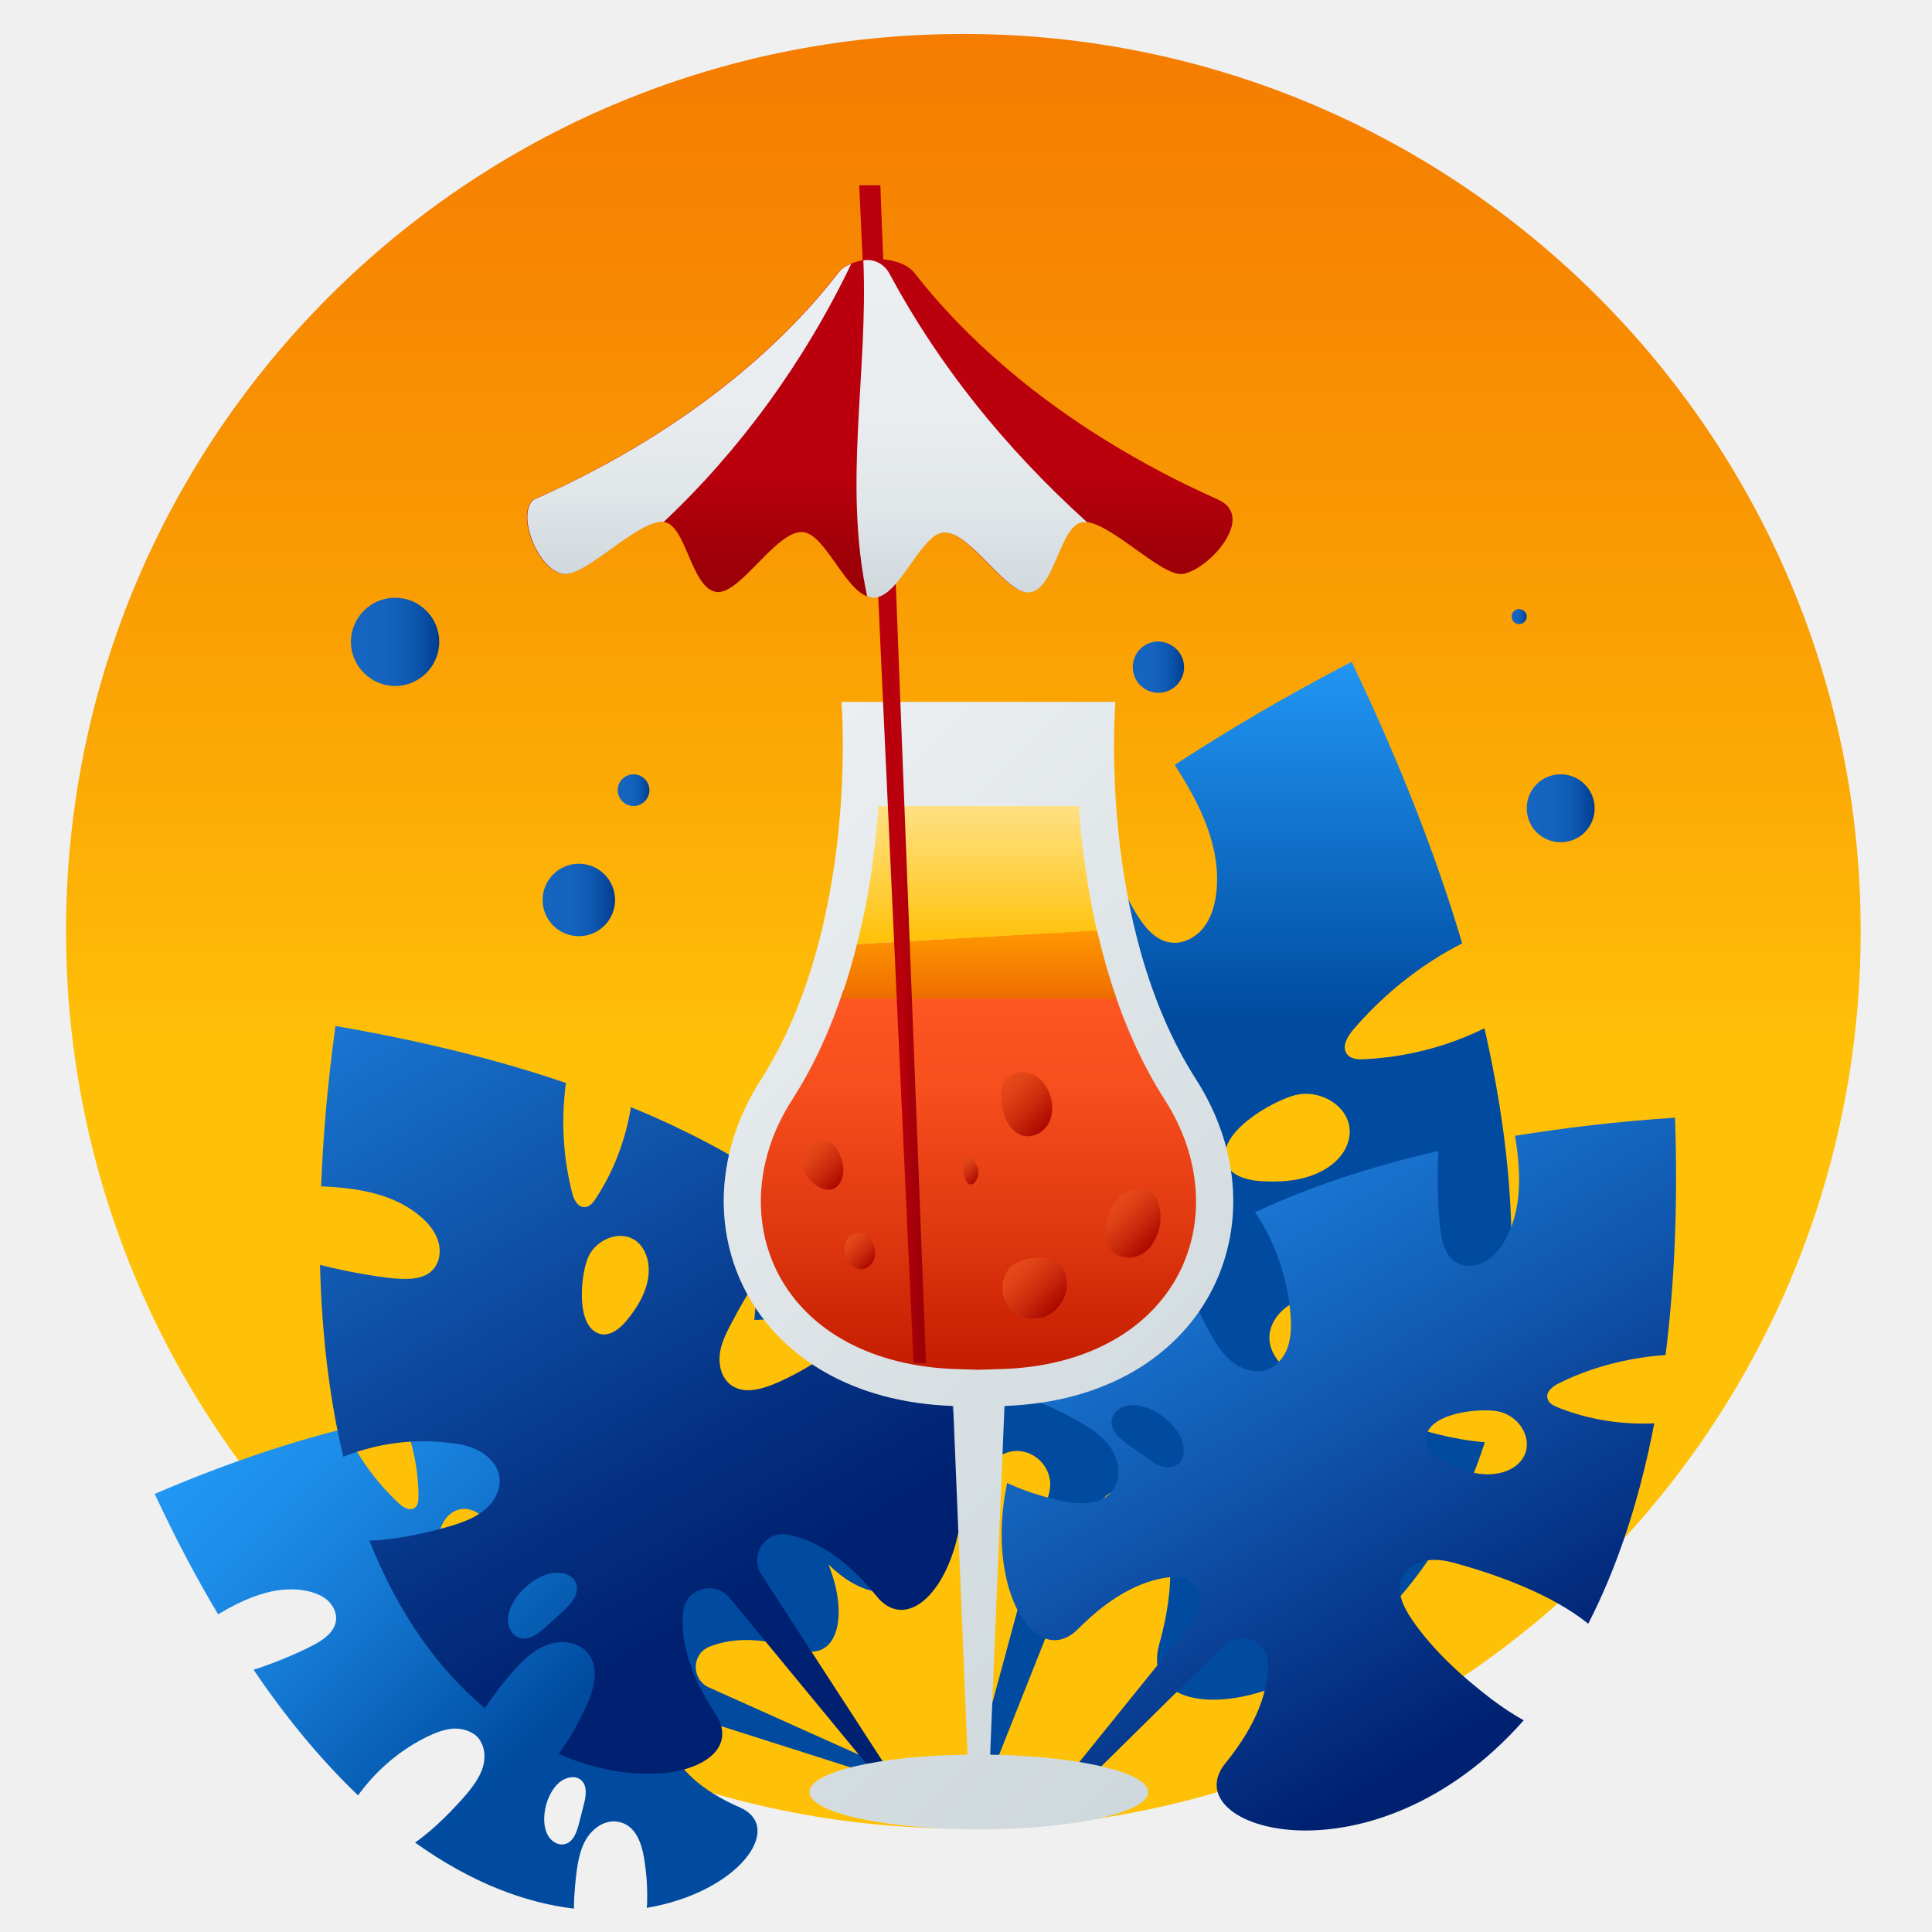
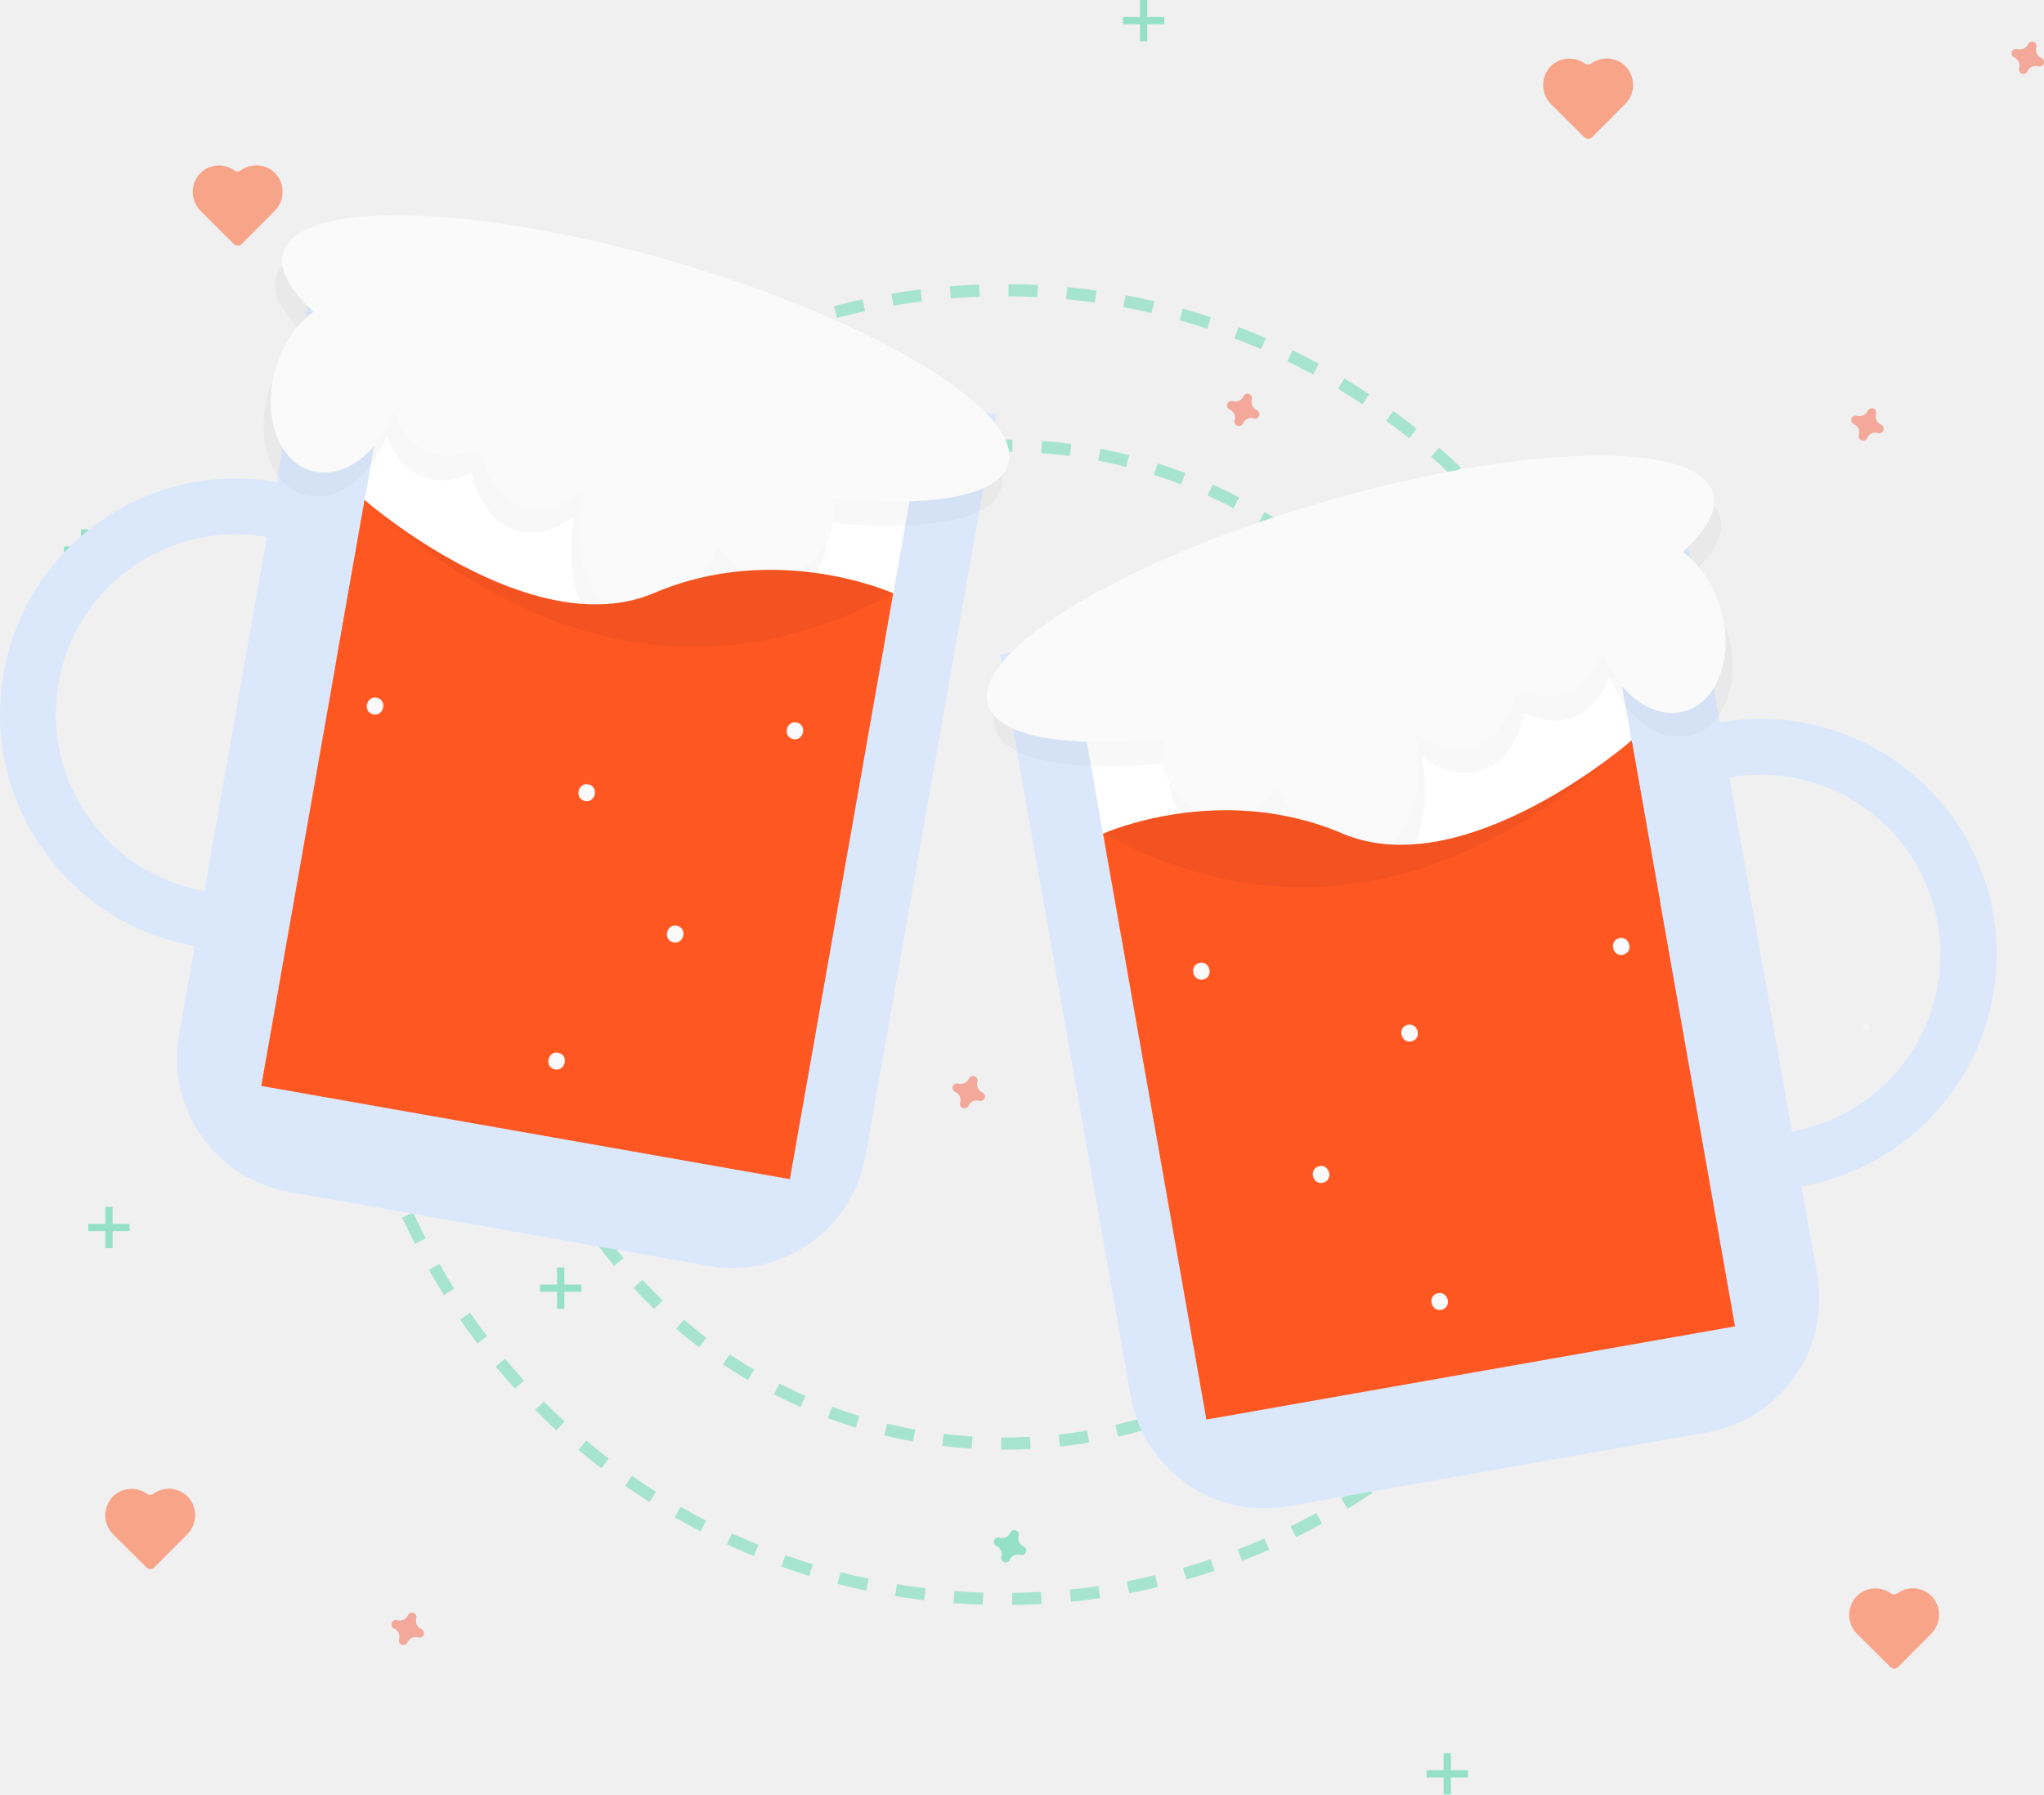
- <svg xmlns="http://www.w3.org/2000/svg" version="1.1" id="Layer_1" x="0px" y="0px" viewBox="0 0 512 512" enable-background="new 0 0 512 512" xml:space="preserve">
-   <g id="XMLID_443_">
-     <linearGradient id="SVGID_1_" gradientUnits="userSpaceOnUse" x1="255.328" y1="9" x2="255.328" y2="484.624">
-       <stop offset="0" style="stop-color:#F57C00" />
-       <stop offset="0.148" style="stop-color:#F78901" />
-       <stop offset="0.422" style="stop-color:#FCAB05" />
-       <stop offset="0.574" style="stop-color:#FFC107" />
-     </linearGradient>
-     <circle fill="url(#SVGID_1_)" cx="255.3" cy="246.8" r="237.8" />
-     <g id="XMLID_285_">
-       <g id="XMLID_287_">
-         <linearGradient id="XMLID_2_" gradientUnits="userSpaceOnUse" x1="75.771" y1="361.026" x2="210.291" y2="495.546">
-           <stop offset="0" style="stop-color:#2196F3" />
-           <stop offset="0.117" style="stop-color:#1E8FEB" />
-           <stop offset="0.302" style="stop-color:#157AD4" />
-           <stop offset="0.531" style="stop-color:#0659AF" />
-           <stop offset="0.615" style="stop-color:#004BA0" />
-         </linearGradient>
-         <path id="XMLID_298_" fill="url(#XMLID_2_)" d="M166.9,410.1c-1.9,2.8-4.6,5.6-7.9,5.4c-2.4-0.1-4.6-1.9-5.7-4     c-1.2-2.1-1.5-4.6-1.7-7.1c-0.9-8.9-1.2-21.6,2-31.6c-13.4-1.4-29.1-0.9-47.2,2.4c2.9,6.7,4.5,14.1,4.5,21.4c0,1.1-0.1,2.3-1,3     c-1.3,0.9-3.1-0.1-4.2-1.2c-5.3-4.9-9.7-10.8-13.1-17.2c-0.4-0.8-0.9-1.7-1.3-2.6c-15.2,3.8-31.9,9.4-50.3,17.3     c5.5,11.8,11.1,22.4,16.8,31.9c7.1-4.2,15-7.7,23-6.3c2.1,0.4,4.2,1.1,5.9,2.5c1.6,1.4,2.7,3.6,2.3,5.7c-0.5,3-3.5,5-6.2,6.4     c-1.9,1-8.6,4.2-15.6,6.4c9.2,13.6,18.6,24.6,27.7,33.3c0.2-0.2,0.3-0.5,0.5-0.7c4.7-6.3,10.9-11.5,17.9-14.9     c2.1-1,4.4-1.9,6.7-2.1c2.3-0.1,4.8,0.5,6.5,2.2c1.9,2,2.3,5.2,1.5,7.9c-0.8,2.7-2.5,5-4.3,7.2c-3.5,4-8.4,9.2-13.7,12.9     c15.1,10.8,29.4,16,42.1,17.5c0-4.1,0.5-8.2,0.8-10.5c0.6-4.1,1.7-8.3,5.1-10.9c1.6-1.3,3.8-2,5.8-1.6c4.6,0.8,6.2,5.5,6.9,9.7     c0.6,3.7,0.9,7.4,0.8,11.2c0,0.6,0,1.2-0.1,1.9c24.4-4.1,36.7-21.3,24.7-26.6c-10.6-4.6-15.9-10.3-18.5-15.5     c-2.3-4.6,2.2-9.6,7.1-8.1l49.9,15.9l1-2.7l-47.7-21.4c-4.7-2.1-4.7-8.9,0.1-10.8c5.4-2.2,13.2-2.8,24.1,0.8     c18.1,5.9,14.8-41.1-33-58.8c-0.3,2.8-1,5.6-1.8,8.3C174.8,395,171.7,403.1,166.9,410.1z M153.5,471.4c1.1,0.6,1.7,1.9,1.7,3.2     c0.1,1.3-0.2,2.5-0.5,3.7c-0.4,1.7-0.9,3.4-1.3,5.1c-0.6,2.2-1.5,4.8-3.7,5.3c-1.9,0.5-3.9-0.9-4.7-2.7c-2-4.2,0-11.7,4-14.2     C150.4,471,152.2,470.6,153.5,471.4z M130.7,406.5c1,3,1.1,6.3,0.7,9.5c-0.3,2.3-1.1,5.1-3.4,5.8c-5.4,1.7-10.6-8.5-11.5-12.7     c-1.1-5.5,4.1-11.6,9.8-8.3C128.5,402,130,404.2,130.7,406.5z" />
-       </g>
-       <g id="XMLID_293_">
-         <linearGradient id="XMLID_3_" gradientUnits="userSpaceOnUse" x1="300.195" y1="175.398" x2="300.195" y2="472.984">
-           <stop offset="0" style="stop-color:#2196F3" />
-           <stop offset="0.318" style="stop-color:#004BA0" />
-         </linearGradient>
-         <path id="XMLID_294_" fill="url(#XMLID_3_)" d="M345.1,366c-4.3-2.7-8.7-6.5-8.7-11.5c0-3.7,2.5-7,5.7-8.9     c3.2-1.9,6.9-2.6,10.5-3.1c13.4-1.9,32.4-3.2,47.6,0.9c1.3-20.3-0.6-43.8-6.8-70.9c-9.9,4.9-20.9,7.7-31.9,8.2     c-1.6,0.1-3.5,0-4.5-1.3c-1.5-1.9,0-4.6,1.6-6.5c7.1-8.3,15.6-15.4,25-20.8c1.2-0.7,2.5-1.4,3.9-2.1     c-6.7-22.6-16.3-47.4-29.3-74.6c-17.4,9-32.9,18.2-46.9,27.3c6.8,10.5,12.5,22,11,34.2c-0.4,3.2-1.4,6.5-3.4,9     c-2,2.5-5.3,4.3-8.5,3.9c-4.6-0.5-7.7-4.9-10-8.9c-1.6-2.8-6.9-12.7-10.7-23.1c-19.9,14.8-35.8,29.5-48.3,43.9     c0.4,0.2,0.8,0.4,1.1,0.7c9.8,6.6,18,15.6,23.6,26c1.7,3.1,3.2,6.4,3.5,10c0.4,3.5-0.5,7.3-2.9,9.9c-2.9,3-7.7,3.8-11.8,2.8     c-4.1-1-7.7-3.4-11.1-6c-6.3-4.9-14.3-12.1-20.3-19.8c-15.2,23.4-22.1,45.3-23.6,64.5c6.1-0.3,12.3,0.2,15.9,0.5     c6.2,0.6,12.6,2.1,16.8,7c2,2.4,3.2,5.5,2.8,8.7c-0.9,6.9-7.9,9.7-14.2,11.1c-5.5,1.2-11.1,1.8-16.8,1.9c-0.9,0-1.9,0-2.8,0     c7.7,36.4,34.5,53.9,41.7,35.5c6.3-16.2,14.4-24.6,22.1-28.9c6.7-3.7,14.6,2.7,12.6,10.2l-20.6,76.1l4.1,1.4l29.1-73.3     c2.8-7.2,13-7.6,16.2-0.6c3.6,8,5.1,19.7,0.4,36.4c-7.7,27.6,62.9,19.6,86.3-53.6c-4.2-0.3-8.4-1.1-12.5-2.1     C368.3,376.9,356,372.8,345.1,366z M252,349.9c-0.9,1.7-2.8,2.6-4.7,2.8c-1.9,0.2-3.8-0.2-5.6-0.6c-2.6-0.5-5.2-1.1-7.8-1.6     c-3.4-0.7-7.3-1.9-8.3-5.2c-0.9-2.8,1.1-5.9,3.8-7.3c6.2-3.2,17.5-0.8,21.6,5C252.3,345.1,253.1,347.7,252,349.9z M348.2,311.3     c-4.5,1.8-9.5,2-14.3,1.7c-3.6-0.3-7.7-1.4-8.9-4.7c-2.9-8,12.1-16.5,18.3-18.1c8.3-2,17.8,5.5,13.2,14.3     C354.8,307.7,351.6,310,348.2,311.3z" />
-       </g>
-       <g id="XMLID_286_">
-         <linearGradient id="XMLID_4_" gradientUnits="userSpaceOnUse" x1="102.709" y1="263.905" x2="224.982" y2="475.688">
-           <stop offset="0" style="stop-color:#1976D2" />
-           <stop offset="0.193" style="stop-color:#125EB6" />
-           <stop offset="0.568" style="stop-color:#053284" />
-           <stop offset="0.753" style="stop-color:#002171" />
-         </linearGradient>
-         <path id="XMLID_288_" fill="url(#XMLID_4_)" d="M205.1,366.8c-3.7,1.5-8.1,2.6-11.3,0.3c-2.4-1.7-3.3-4.8-3.1-7.7     c0.2-2.9,1.5-5.6,2.8-8.1c4.9-9.4,12.6-22.2,22.2-30.1c-12.4-10-28.3-19.5-48.5-27.8c-1.4,8.6-4.5,16.9-9.3,24.2     c-0.7,1.1-1.6,2.2-2.9,2.3c-1.9,0.1-3-2.1-3.4-3.9c-2.1-8.3-2.8-17-2-25.5c0.1-1.1,0.2-2.3,0.4-3.5c-17.6-6-37.8-11.1-61.1-15.1     c-2.1,15.2-3.3,29.4-3.8,42.5c9.8,0.4,19.8,2,26.9,8.5c1.9,1.7,3.5,3.8,4.2,6.3c0.7,2.5,0.3,5.3-1.4,7.2     c-2.4,2.7-6.6,2.7-10.3,2.4c-2.5-0.2-11.2-1.4-19.7-3.6c0.5,19.5,2.7,36.4,6.2,50.9c0.3-0.1,0.6-0.3,0.9-0.4     c8.7-3.3,18.2-4.5,27.4-3.3c2.8,0.3,5.6,0.9,8,2.3c2.4,1.4,4.5,3.6,5,6.4c0.6,3.3-1.1,6.7-3.6,8.8c-2.5,2.2-5.7,3.4-8.9,4.4     c-6,1.8-14.2,3.7-21.9,4c8.1,20.4,19,34.7,30.6,44.4c2.6-4,5.7-7.8,7.6-9.9c3.2-3.7,7-7.1,12.1-7.6c2.5-0.2,5,0.5,6.8,2.1     c4,3.7,2.7,9.5,0.7,14.1c-1.8,4.1-3.9,8-6.4,11.6c-0.4,0.6-0.8,1.2-1.3,1.8c26.8,11.6,50.2,2.3,41.6-10.6     c-7.5-11.4-9.3-20.4-8.5-27.3c0.7-6,8.4-8.1,12.2-3.5l39.4,47.8l2.8-2l-33.7-51.9c-3.3-5.1,1-11.8,7-10.6     c6.8,1.3,14.9,5.7,23.5,16.3c14.1,17.5,41.1-31.4,4.8-79.6c-2.1,2.6-4.5,4.9-7,7.1C222.6,356.9,214.4,362.9,205.1,366.8z      M152.5,419.2c0.7,1.3,0.4,3-0.3,4.3c-0.7,1.3-1.8,2.3-2.9,3.4c-1.5,1.4-3,2.8-4.6,4.2c-2,1.8-4.5,3.8-7.1,2.9     c-2.2-0.7-3.3-3.4-2.9-5.7c0.8-5.5,7.5-11.6,13-11.5C149.6,416.8,151.6,417.5,152.5,419.2z M171.5,340c-0.9,3.7-3,7-5.4,9.9     c-1.8,2.2-4.4,4.3-7.1,3.6c-6.5-1.8-5.1-15.3-3.3-19.9c2.4-6.2,11.6-8.9,15.1-2C172.1,334.2,172.2,337.2,171.5,340z" />
-       </g>
-       <g id="XMLID_304_">
-         <linearGradient id="XMLID_5_" gradientUnits="userSpaceOnUse" x1="325.002" y1="325.002" x2="403.832" y2="461.539">
-           <stop offset="0" style="stop-color:#1976D2" />
-           <stop offset="0.344" style="stop-color:#1159B1" />
-           <stop offset="0.939" style="stop-color:#002171" />
-         </linearGradient>
-         <path id="XMLID_305_" fill="url(#XMLID_5_)" d="M374.1,429.1c-2.2-3.3-4.2-7.4-2.6-11c1.2-2.6,4-4.2,6.9-4.6     c2.9-0.4,5.8,0.3,8.5,1.1c10.2,2.9,24.3,7.9,34,15.7c7.3-14.2,13.4-31.7,17.5-53.1c-8.7,0.4-17.5-1-25.5-4.2     c-1.2-0.5-2.5-1.1-2.8-2.4c-0.5-1.8,1.5-3.3,3.2-4.1c7.7-3.8,16.1-6.1,24.6-7.1c1.1-0.1,2.3-0.2,3.5-0.3     c2.3-18.4,3.3-39.2,2.5-62.9c-15.4,1-29.4,2.7-42.4,4.8c1.6,9.7,2,19.8-2.9,28.1c-1.3,2.2-3,4.2-5.3,5.4     c-2.3,1.2-5.1,1.4-7.3,0.1c-3.1-1.8-4-5.9-4.4-9.6c-0.3-2.5-0.9-11.3-0.4-20c-19,4.4-35.1,9.9-48.6,16.3c0.2,0.3,0.4,0.6,0.6,0.8     c5,7.8,8,16.9,8.8,26.2c0.2,2.8,0.2,5.6-0.6,8.3c-0.8,2.7-2.7,5.1-5.2,6.2c-3.1,1.3-6.7,0.3-9.4-1.7c-2.7-2-4.5-4.9-6.1-7.8     c-3-5.5-6.5-13.2-8.3-20.7c-18.3,12-30.2,25.6-37.4,38.9c4.5,1.7,8.8,4,11.2,5.4c4.2,2.4,8.4,5.4,9.8,10.3c0.7,2.4,0.5,5-0.7,7.1     c-2.8,4.7-8.8,4.5-13.7,3.5c-4.3-0.9-8.6-2.2-12.7-3.9c-0.7-0.3-1.3-0.6-2-0.9c-6,28.6,7.8,49.7,18.8,38.7     c9.6-9.7,18.1-13.2,25-13.8c6-0.6,9.6,6.6,5.8,11.3l-38.9,48.2l2.5,2.3l44.1-43.5c4.3-4.2,11.8-1.4,11.8,4.7     c0.1,6.9-2.6,15.7-11.2,26.3c-14.3,17.4,39,34,79-11.3c-2.9-1.6-5.7-3.5-8.4-5.5C387.3,444.2,379.8,437.4,374.1,429.1z      M312.2,388c-1.2,0.9-2.8,1-4.3,0.6c-1.4-0.4-2.7-1.3-3.9-2.2c-1.7-1.2-3.4-2.4-5.1-3.6c-2.2-1.6-4.6-3.7-4.3-6.4     c0.3-2.3,2.7-3.9,5-4c5.5-0.4,12.9,5,13.9,10.4C314,384.7,313.7,386.9,312.2,388z M393.6,390.7c-3.8-0.2-7.5-1.5-10.8-3.3     c-2.5-1.3-5.1-3.4-4.9-6.2c0.4-6.7,13.9-8.1,18.9-7.2c6.6,1.1,11,9.5,5,14.4C399.4,390.2,396.5,390.8,393.6,390.7z" />
-       </g>
-     </g>
-     <g id="XMLID_271_">
-       <linearGradient id="XMLID_6_" gradientUnits="userSpaceOnUse" x1="166.531" y1="242.466" x2="352.087" y2="428.022">
-         <stop offset="0" style="stop-color:#ECEFF1" />
-         <stop offset="0.587" style="stop-color:#D7DFE2" />
-         <stop offset="0.994" style="stop-color:#CFD8DC" />
-       </linearGradient>
-       <path id="XMLID_275_" fill="url(#XMLID_6_)" d="M317,286.1C290.6,244.9,295.6,186,295.6,186H223c0,0,4.9,59-21.4,100.2    c-24,37.5-2.8,84.6,51,86.4l3.8,92.4c-23.4,0.3-41.9,4.6-41.9,9.9c0,5.5,20.1,9.9,44.9,9.9c24.8,0,44.9-4.4,44.9-9.9    c0-5.2-18.5-9.5-41.9-9.9l3.8-92.4C319.9,370.7,341,323.7,317,286.1z" />
-       <g id="XMLID_284_">
-         <linearGradient id="XMLID_7_" gradientUnits="userSpaceOnUse" x1="259.309" y1="262.378" x2="259.309" y2="362.885">
-           <stop offset="0" style="stop-color:#FF5722" />
-           <stop offset="0.245" style="stop-color:#F74F1D" />
-           <stop offset="0.633" style="stop-color:#E03810" />
-           <stop offset="1" style="stop-color:#C41C00" />
-         </linearGradient>
-         <path id="XMLID_306_" fill="url(#XMLID_7_)" d="M295.1,262.4h-71.6c-3.3,10-7.7,19.9-13.6,29.1c-9.6,14.9-10.9,32.2-3.6,46.2     c8,15.2,25,24.3,46.6,25.1l6.4,0.2l6.4-0.2c21.6-0.7,38.6-9.9,46.6-25.1c7.3-14,6-31.2-3.6-46.2     C302.8,282.3,298.4,272.3,295.1,262.4z" />
-         <g id="XMLID_277_">
-           <linearGradient id="XMLID_8_" gradientUnits="userSpaceOnUse" x1="259.309" y1="246.539" x2="259.309" y2="264.695">
-             <stop offset="0" style="stop-color:#FF9800" />
-             <stop offset="0.754" style="stop-color:#F37800" />
-             <stop offset="1" style="stop-color:#EF6C00" />
-           </linearGradient>
-           <path id="XMLID_450_" fill="url(#XMLID_8_)" d="M227.1,250.2c-1.2,4.8-2.6,9.7-4.3,14.5h73.1c-2.1-6.1-3.8-12.2-5.2-18.2      L227.1,250.2z" />
-           <linearGradient id="SVGID_2_" gradientUnits="userSpaceOnUse" x1="258.877" y1="213.609" x2="258.877" y2="250.179">
-             <stop offset="0" style="stop-color:#FFE082" />
-             <stop offset="0.294" style="stop-color:#FFD861" />
-             <stop offset="0.939" style="stop-color:#FFC30F" />
-             <stop offset="1" style="stop-color:#FFC107" />
-           </linearGradient>
-           <path fill="url(#SVGID_2_)" d="M288.5,235.5c-1.3-7.8-2.2-15.3-2.6-21.9h-53.1c-0.3,4.8-0.9,10-1.6,15.5      c-0.9,6.7-2.2,13.8-4.1,21.1l63.6-3.6C289.8,242.8,289.1,239.1,288.5,235.5z" />
-           <linearGradient id="XMLID_9_" gradientUnits="userSpaceOnUse" x1="227.743" y1="205.173" x2="245.372" y2="205.173">
-             <stop offset="0.636" style="stop-color:#BA000D" />
-             <stop offset="0.705" style="stop-color:#B1000B" />
-             <stop offset="0.874" style="stop-color:#A00008" />
-             <stop offset="1" style="stop-color:#9A0007" />
-           </linearGradient>
-           <polygon id="XMLID_276_" fill="url(#XMLID_9_)" points="227.7,49.1 242.1,361.2 245.4,361.2 233.3,49.1     " />
-           <g id="XMLID_274_">
-             <linearGradient id="XMLID_10_" gradientUnits="userSpaceOnUse" x1="233.284" y1="68.631" x2="233.284" y2="158.327">
-               <stop offset="0.636" style="stop-color:#BA000D" />
-               <stop offset="0.705" style="stop-color:#B1000B" />
-               <stop offset="0.874" style="stop-color:#A00008" />
-               <stop offset="1" style="stop-color:#9A0007" />
-             </linearGradient>
-             <path id="XMLID_272_" fill="url(#XMLID_10_)" d="M242.4,72.4c-3.8-5-16.5-5-20.4,0c-12.2,15.8-36.8,40.6-80.6,60v0       c-4.7,3.5,0.8,18.5,7.7,19.7c5.8,1,19.9-14.6,26.8-13.8c6,0.7,7.3,18.1,14.2,18.6c6.2,0.4,15.6-16.2,22.5-15.9       c6.3,0.2,11.9,17.3,18.7,17.3c6.9,0,12.5-17.1,18.7-17.3c6.9-0.2,16.4,16.4,22.5,15.9c6.9-0.5,8.1-17.9,14.2-18.6       c6.9-0.8,21,14.7,26.8,13.8c6.9-1.2,19.5-15.1,9.3-19.7l0,0C279.2,112.9,254.7,88.2,242.4,72.4z" />
-           </g>
-           <g id="XMLID_302_">
-             <linearGradient id="XMLID_11_" gradientUnits="userSpaceOnUse" x1="257.486" y1="68.889" x2="257.486" y2="158.327">
-               <stop offset="0" style="stop-color:#ECEFF1" />
-               <stop offset="0.456" style="stop-color:#E9EDEF" />
-               <stop offset="0.726" style="stop-color:#E1E6E9" />
-               <stop offset="0.948" style="stop-color:#D3DBDF" />
-               <stop offset="0.994" style="stop-color:#CFD8DC" />
-             </linearGradient>
-             <path id="XMLID_448_" fill="url(#XMLID_11_)" d="M235.7,72.5c-1.3-2.5-4.1-4-6.9-3.5c0,0,0,0,0,0c1.3,29.7-5.4,59.3,1,89       c0.5,0.2,1.1,0.4,1.7,0.4c6.9,0,12.5-17.1,18.7-17.3c6.9-0.2,16.4,16.4,22.5,15.9c6.9-0.5,8.1-17.9,14.2-18.6       c0.4,0,0.8,0,1.2,0C266.2,118.6,248.7,96.7,235.7,72.5z" />
-             <linearGradient id="XMLID_12_" gradientUnits="userSpaceOnUse" x1="182.648" y1="69.87" x2="182.648" y2="152.133">
-               <stop offset="0" style="stop-color:#ECEFF1" />
-               <stop offset="0.456" style="stop-color:#E9EDEF" />
-               <stop offset="0.726" style="stop-color:#E1E6E9" />
-               <stop offset="0.948" style="stop-color:#D3DBDF" />
-               <stop offset="0.994" style="stop-color:#CFD8DC" />
-             </linearGradient>
-             <path id="XMLID_446_" fill="url(#XMLID_12_)" d="M225.6,69.9c-1.5,0.6-2.7,1.4-3.5,2.5c-12.2,15.8-36.8,40.6-80.6,60v0       c-4.7,3.5,0.8,18.5,7.7,19.7c5.8,1,19.8-14.4,26.7-13.8C195.9,119.5,213.1,96,225.6,69.9z" />
-           </g>
-         </g>
-         <linearGradient id="XMLID_13_" gradientUnits="userSpaceOnUse" x1="254.47" y1="307.94" x2="259.103" y2="312.572">
-           <stop offset="0" style="stop-color:#E64A19" />
-           <stop offset="0.226" style="stop-color:#DF4216" />
-           <stop offset="0.585" style="stop-color:#CA2B0D" />
-           <stop offset="1" style="stop-color:#AC0800" />
-         </linearGradient>
-         <path id="XMLID_278_" fill="url(#XMLID_13_)" d="M257.1,306.9c1,0.7,1.9,1.8,2.1,3c0.1,0.4,0.1,0.7,0.1,1.1     c-0.1,1.1-1.1,3.4-2.5,2.8c-0.9-0.3-1.2-1.9-1.4-2.7C255,309.9,254.6,305.3,257.1,306.9z" />
-         <linearGradient id="XMLID_14_" gradientUnits="userSpaceOnUse" x1="266.023" y1="286.568" x2="277.74" y2="298.285">
-           <stop offset="0" style="stop-color:#E64A19" />
-           <stop offset="0.226" style="stop-color:#DF4216" />
-           <stop offset="0.585" style="stop-color:#CA2B0D" />
-           <stop offset="1" style="stop-color:#AC0800" />
-         </linearGradient>
-         <path id="XMLID_279_" fill="url(#XMLID_14_)" d="M269.4,284.3c1.9-0.5,4,0,5.6,1.2c1.6,1.2,2.7,2.9,3.3,4.8     c0.8,2.3,0.8,5-0.3,7.2c-1.1,2.2-3.5,3.8-6,3.6c-2.5-0.2-4.5-2.3-5.5-4.6C264.9,292.6,264,285.7,269.4,284.3z" />
-         <linearGradient id="XMLID_15_" gradientUnits="userSpaceOnUse" x1="294.902" y1="318.858" x2="305.675" y2="329.632">
-           <stop offset="0" style="stop-color:#E64A19" />
-           <stop offset="0.226" style="stop-color:#DF4216" />
-           <stop offset="0.585" style="stop-color:#CA2B0D" />
-           <stop offset="1" style="stop-color:#AC0800" />
-         </linearGradient>
-         <path id="XMLID_280_" fill="url(#XMLID_15_)" d="M301.9,332.7c-2.7,1.2-6.4,0.5-7.9-2.1c-0.9-1.4-1-3.1-0.9-4.8     c0.2-5.2,3.4-11.2,9.4-10.7c5.1,0.4,5.6,6.8,4.7,10.6C306.4,328.6,304.7,331.5,301.9,332.7z" />
-         <linearGradient id="XMLID_16_" gradientUnits="userSpaceOnUse" x1="268.41" y1="335.137" x2="280.05" y2="346.776">
-           <stop offset="0" style="stop-color:#E64A19" />
-           <stop offset="0.226" style="stop-color:#DF4216" />
-           <stop offset="0.585" style="stop-color:#CA2B0D" />
-           <stop offset="1" style="stop-color:#AC0800" />
-         </linearGradient>
-         <path id="XMLID_281_" fill="url(#XMLID_16_)" d="M277,348.9c-3.4,1.3-7.6,0.2-9.8-2.7c-2.2-2.9-2.1-7.3,0.3-10.1     c2.4-2.7,8-3.5,11.4-2.3c3.7,1.3,4.5,6.3,3.3,9.6C281.2,345.9,279.4,347.9,277,348.9z" />
-         <linearGradient id="XMLID_17_" gradientUnits="userSpaceOnUse" x1="214.07" y1="304.358" x2="223.007" y2="313.295">
-           <stop offset="0" style="stop-color:#E64A19" />
-           <stop offset="0.226" style="stop-color:#DF4216" />
-           <stop offset="0.585" style="stop-color:#CA2B0D" />
-           <stop offset="1" style="stop-color:#AC0800" />
-         </linearGradient>
-         <path id="XMLID_282_" fill="url(#XMLID_17_)" d="M219.7,302.7c1.6,0.7,2.6,2.4,3.2,4.1c0.6,1.7,0.9,3.6,0.3,5.3     c-1.9,6.1-8.4,2.3-10.2-1.8C211.4,306.5,215.4,300.8,219.7,302.7z" />
-         <linearGradient id="XMLID_18_" gradientUnits="userSpaceOnUse" x1="224.693" y1="328.315" x2="231.162" y2="334.784">
-           <stop offset="0" style="stop-color:#E64A19" />
-           <stop offset="0.226" style="stop-color:#DF4216" />
-           <stop offset="0.585" style="stop-color:#CA2B0D" />
-           <stop offset="1" style="stop-color:#AC0800" />
-         </linearGradient>
-         <path id="XMLID_283_" fill="url(#XMLID_18_)" d="M230.7,335.2c-3.9,4.1-9.5-3.6-5.7-7.3C229.5,323.7,234.2,331.7,230.7,335.2z" />
-       </g>
-     </g>
-     <linearGradient id="XMLID_19_" gradientUnits="userSpaceOnUse" x1="143.74" y1="238.501" x2="163.035" y2="238.501">
-       <stop offset="0" style="stop-color:#1565C0" />
-       <stop offset="0.394" style="stop-color:#1463BE" />
-       <stop offset="0.62" style="stop-color:#105CB5" />
-       <stop offset="0.804" style="stop-color:#0A50A7" />
-       <stop offset="0.964" style="stop-color:#024094" />
-       <stop offset="0.994" style="stop-color:#003C8F" />
-     </linearGradient>
-     <path id="XMLID_303_" fill="url(#XMLID_19_)" d="M163,238.5c0,5.3-4.3,9.6-9.6,9.6c-5.3,0-9.6-4.3-9.6-9.6c0-5.3,4.3-9.6,9.6-9.6   C158.7,228.9,163,233.2,163,238.5z" />
-     <linearGradient id="XMLID_20_" gradientUnits="userSpaceOnUse" x1="163.683" y1="209.391" x2="172.119" y2="209.391">
-       <stop offset="0" style="stop-color:#1565C0" />
-       <stop offset="0.394" style="stop-color:#1463BE" />
-       <stop offset="0.62" style="stop-color:#105CB5" />
-       <stop offset="0.804" style="stop-color:#0A50A7" />
-       <stop offset="0.964" style="stop-color:#024094" />
-       <stop offset="0.994" style="stop-color:#003C8F" />
-     </linearGradient>
-     <path id="XMLID_308_" fill="url(#XMLID_20_)" d="M172.1,209.4c0,2.3-1.9,4.2-4.2,4.2c-2.3,0-4.2-1.9-4.2-4.2c0-2.3,1.9-4.2,4.2-4.2   C170.2,205.2,172.1,207.1,172.1,209.4z" />
-     <linearGradient id="XMLID_21_" gradientUnits="userSpaceOnUse" x1="92.965" y1="170.061" x2="116.435" y2="170.061">
-       <stop offset="0" style="stop-color:#1565C0" />
-       <stop offset="0.394" style="stop-color:#1463BE" />
-       <stop offset="0.62" style="stop-color:#105CB5" />
-       <stop offset="0.804" style="stop-color:#0A50A7" />
-       <stop offset="0.964" style="stop-color:#024094" />
-       <stop offset="0.994" style="stop-color:#003C8F" />
-     </linearGradient>
-     <path id="XMLID_309_" fill="url(#XMLID_21_)" d="M116.4,170.1c0,6.5-5.3,11.7-11.7,11.7S93,176.5,93,170.1   c0-6.5,5.3-11.7,11.7-11.7S116.4,163.6,116.4,170.1z" />
-     <linearGradient id="XMLID_22_" gradientUnits="userSpaceOnUse" x1="404.563" y1="214.168" x2="422.554" y2="214.168">
-       <stop offset="0" style="stop-color:#1565C0" />
-       <stop offset="0.394" style="stop-color:#1463BE" />
-       <stop offset="0.62" style="stop-color:#105CB5" />
-       <stop offset="0.804" style="stop-color:#0A50A7" />
-       <stop offset="0.964" style="stop-color:#024094" />
-       <stop offset="0.994" style="stop-color:#003C8F" />
-     </linearGradient>
-     <path id="XMLID_437_" fill="url(#XMLID_22_)" d="M422.6,214.2c0,5-4,9-9,9c-5,0-9-4-9-9c0-5,4-9,9-9   C418.5,205.2,422.6,209.2,422.6,214.2z" />
-     <linearGradient id="XMLID_23_" gradientUnits="userSpaceOnUse" x1="400.631" y1="163.422" x2="404.563" y2="163.422">
-       <stop offset="0" style="stop-color:#1565C0" />
-       <stop offset="0.394" style="stop-color:#1463BE" />
-       <stop offset="0.62" style="stop-color:#105CB5" />
-       <stop offset="0.804" style="stop-color:#0A50A7" />
-       <stop offset="0.964" style="stop-color:#024094" />
-       <stop offset="0.994" style="stop-color:#003C8F" />
-     </linearGradient>
-     <path id="XMLID_440_" fill="url(#XMLID_23_)" d="M404.6,163.4c0,1.1-0.9,2-2,2c-1.1,0-2-0.9-2-2c0-1.1,0.9-2,2-2   C403.7,161.5,404.6,162.3,404.6,163.4z" />
-     <linearGradient id="XMLID_24_" gradientUnits="userSpaceOnUse" x1="300.195" y1="176.84" x2="313.751" y2="176.84">
-       <stop offset="0" style="stop-color:#1565C0" />
-       <stop offset="0.394" style="stop-color:#1463BE" />
-       <stop offset="0.62" style="stop-color:#105CB5" />
-       <stop offset="0.804" style="stop-color:#0A50A7" />
-       <stop offset="0.964" style="stop-color:#024094" />
-       <stop offset="0.994" style="stop-color:#003C8F" />
-     </linearGradient>
-     <path id="XMLID_441_" fill="url(#XMLID_24_)" d="M313.8,176.8c0,3.7-3,6.8-6.8,6.8c-3.7,0-6.8-3-6.8-6.8s3-6.8,6.8-6.8   C310.7,170.1,313.8,173.1,313.8,176.8z" />
+ <svg xmlns="http://www.w3.org/2000/svg" id="f30b8817-e1bf-44da-9e46-2bc3b6e9971f" data-name="Layer 1" width="841.547" height="739" viewBox="0 0 841.547 739">
+   <circle cx="413.353" cy="389" r="269.5" fill="none" stroke="#3ad29f" stroke-miterlimit="10" stroke-width="5" stroke-dasharray="12" opacity="0.4" />
+   <circle cx="413.353" cy="389" r="205.5" fill="none" stroke="#3ad29f" stroke-miterlimit="10" stroke-width="5" stroke-dasharray="12" opacity="0.4" />
+   <path d="M947.579,505a1.501,1.501,0,0,0,0-3,1.501,1.501,0,0,0,0,3Z" transform="translate(-179.2263 -80.5)" fill="#f5f5f5" />
+   <g opacity="0.5">
+     <path d="M957.72,736.675a10.893,10.893,0,0,0-14.206,1.322,11.127,11.127,0,0,0,.442,15.509l13.58,13.504a2.267,2.267,0,0,0,3.206-.009l13.504-13.58a11.127,11.127,0,0,0,.355-15.511,10.893,10.893,0,0,0-14.213-1.243A2.286,2.286,0,0,1,957.72,736.675Z" transform="translate(-179.2263 -80.5)" fill="#ff5722" />
  </g>
+   <g opacity="0.5">
+     <path d="M239.72,695.675a10.893,10.893,0,0,0-14.206,1.322,11.127,11.127,0,0,0,.442,15.509l13.58,13.504a2.267,2.267,0,0,0,3.206-.009l13.504-13.58a11.127,11.127,0,0,0,.355-15.511,10.893,10.893,0,0,0-14.213-1.243A2.286,2.286,0,0,1,239.72,695.675Z" transform="translate(-179.2263 -80.5)" fill="#ff5722" />
+   </g>
+   <g opacity="0.5">
+     <path d="M275.72,150.675a10.893,10.893,0,0,0-14.206,1.322,11.127,11.127,0,0,0,.442,15.509l13.58,13.504a2.267,2.267,0,0,0,3.206-.009l13.504-13.58a11.127,11.127,0,0,0,.355-15.511,10.893,10.893,0,0,0-14.213-1.243A2.286,2.286,0,0,1,275.72,150.675Z" transform="translate(-179.2263 -80.5)" fill="#ff5722" />
+   </g>
+   <g opacity="0.5">
+     <path d="M831.72,106.675a10.893,10.893,0,0,0-14.206,1.322,11.127,11.127,0,0,0,.442,15.509l13.58,13.504a2.267,2.267,0,0,0,3.206-.009l13.504-13.58a11.127,11.127,0,0,0,.355-15.511,10.893,10.893,0,0,0-14.213-1.243A2.286,2.286,0,0,1,831.72,106.675Z" transform="translate(-179.2263 -80.5)" fill="#ff5722" />
+   </g>
+   <g opacity="0.5">
+     <rect x="469.353" width="3" height="17" fill="#3ad29f" />
+     <rect x="648.579" y="80.5" width="3" height="17" transform="translate(559.8527 -641.579) rotate(90)" fill="#3ad29f" />
+   </g>
+   <g opacity="0.5">
+     <rect x="33.353" y="218" width="3" height="17" fill="#3ad29f" />
+     <rect x="212.579" y="298.5" width="3" height="17" transform="translate(341.8527 12.42099) rotate(90)" fill="#3ad29f" />
+   </g>
+   <g opacity="0.5">
+     <rect x="594.353" y="722" width="3" height="17" fill="#3ad29f" />
+     <rect x="773.579" y="802.5" width="3" height="17" transform="translate(1406.853 -44.57901) rotate(90)" fill="#3ad29f" />
+   </g>
+   <g opacity="0.5">
+     <rect x="43.353" y="497" width="3" height="17" fill="#3ad29f" />
+     <rect x="222.579" y="577.5" width="3" height="17" transform="translate(630.8527 281.421) rotate(90)" fill="#3ad29f" />
+   </g>
+   <g opacity="0.5">
+     <rect x="229.353" y="522" width="3" height="17" fill="#3ad29f" />
+     <rect x="408.579" y="602.5" width="3" height="17" transform="translate(841.8527 120.421) rotate(90)" fill="#3ad29f" />
+   </g>
+   <path d="M352.674,751.388a3.675,3.675,0,0,1-2.047-4.441,1.766,1.766,0,0,0,.08-.408h0a1.843,1.843,0,0,0-3.31-1.221h0a1.766,1.766,0,0,0-.204.362,3.675,3.675,0,0,1-4.441,2.047,1.766,1.766,0,0,0-.408-.08h0a1.843,1.843,0,0,0-1.221,3.31h0a1.766,1.766,0,0,0,.362.204,3.675,3.675,0,0,1,2.047,4.441,1.767,1.767,0,0,0-.08.408h0a1.843,1.843,0,0,0,3.31,1.221h0a1.766,1.766,0,0,0,.204-.362,3.675,3.675,0,0,1,4.441-2.047,1.766,1.766,0,0,0,.408.08h0a1.843,1.843,0,0,0,1.221-3.31h0A1.766,1.766,0,0,0,352.674,751.388Z" transform="translate(-179.2263 -80.5)" fill="#f55f44" opacity="0.5" />
+   <path d="M600.674,717.388a3.675,3.675,0,0,1-2.047-4.441,1.766,1.766,0,0,0,.08-.408h0a1.843,1.843,0,0,0-3.31-1.221h0a1.766,1.766,0,0,0-.204.362,3.675,3.675,0,0,1-4.441,2.047,1.766,1.766,0,0,0-.408-.08h0a1.843,1.843,0,0,0-1.221,3.31h0a1.766,1.766,0,0,0,.362.204,3.675,3.675,0,0,1,2.047,4.441,1.767,1.767,0,0,0-.08.408h0a1.843,1.843,0,0,0,3.31,1.221h0a1.766,1.766,0,0,0,.204-.362,3.675,3.675,0,0,1,4.441-2.047,1.766,1.766,0,0,0,.408.08h0a1.843,1.843,0,0,0,1.221-3.31h0A1.766,1.766,0,0,0,600.674,717.388Z" transform="translate(-179.2263 -80.5)" fill="#3ad29f" opacity="0.5" />
+   <path d="M696.674,249.388a3.675,3.675,0,0,1-2.047-4.441,1.766,1.766,0,0,0,.08-.408h0a1.843,1.843,0,0,0-3.31-1.221h0a1.766,1.766,0,0,0-.204.362,3.675,3.675,0,0,1-4.441,2.047,1.766,1.766,0,0,0-.408-.08h0a1.843,1.843,0,0,0-1.221,3.31h0a1.766,1.766,0,0,0,.362.204,3.675,3.675,0,0,1,2.047,4.441,1.767,1.767,0,0,0-.08.408h0a1.843,1.843,0,0,0,3.31,1.221h0a1.766,1.766,0,0,0,.204-.362,3.675,3.675,0,0,1,4.441-2.047,1.766,1.766,0,0,0,.408.08h0a1.843,1.843,0,0,0,1.221-3.31h0A1.766,1.766,0,0,0,696.674,249.388Z" transform="translate(-179.2263 -80.5)" fill="#f55f44" opacity="0.5" />
+   <path d="M953.674,255.388a3.675,3.675,0,0,1-2.047-4.441,1.766,1.766,0,0,0,.08-.408h0a1.843,1.843,0,0,0-3.31-1.221h0a1.766,1.766,0,0,0-.204.362,3.675,3.675,0,0,1-4.441,2.047,1.766,1.766,0,0,0-.408-.08h0a1.843,1.843,0,0,0-1.221,3.31h0a1.766,1.766,0,0,0,.362.204,3.675,3.675,0,0,1,2.047,4.441,1.767,1.767,0,0,0-.08.408h0a1.843,1.843,0,0,0,3.31,1.221h0a1.766,1.766,0,0,0,.204-.362,3.675,3.675,0,0,1,4.441-2.047,1.766,1.766,0,0,0,.408.08h0a1.843,1.843,0,0,0,1.221-3.31h0A1.766,1.766,0,0,0,953.674,255.388Z" transform="translate(-179.2263 -80.5)" fill="#f55f44" opacity="0.5" />
+   <path d="M583.674,530.388a3.675,3.675,0,0,1-2.047-4.441,1.766,1.766,0,0,0,.08-.408h0a1.843,1.843,0,0,0-3.31-1.221h0a1.766,1.766,0,0,0-.204.362,3.675,3.675,0,0,1-4.441,2.047,1.766,1.766,0,0,0-.408-.08h0a1.843,1.843,0,0,0-1.221,3.31h0a1.766,1.766,0,0,0,.362.204,3.675,3.675,0,0,1,2.047,4.441,1.767,1.767,0,0,0-.08.408h0a1.843,1.843,0,0,0,3.31,1.221h0a1.766,1.766,0,0,0,.204-.362,3.675,3.675,0,0,1,4.441-2.047,1.766,1.766,0,0,0,.408.08h0a1.843,1.843,0,0,0,1.221-3.31h0A1.766,1.766,0,0,0,583.674,530.388Z" transform="translate(-179.2263 -80.5)" fill="#f55f44" opacity="0.5" />
+   <path d="M1019.674,104.388a3.675,3.675,0,0,1-2.047-4.441,1.766,1.766,0,0,0,.08-.408h0a1.843,1.843,0,0,0-3.31-1.221h0a1.766,1.766,0,0,0-.204.362,3.675,3.675,0,0,1-4.441,2.047,1.766,1.766,0,0,0-.408-.08h0a1.843,1.843,0,0,0-1.221,3.31h0a1.766,1.766,0,0,0,.362.204,3.675,3.675,0,0,1,2.047,4.441,1.767,1.767,0,0,0-.08.408h0a1.843,1.843,0,0,0,3.31,1.221h0a1.766,1.766,0,0,0,.204-.362,3.675,3.675,0,0,1,4.441-2.047,1.766,1.766,0,0,0,.408.08h0a1.843,1.843,0,0,0,1.221-3.31h0A1.766,1.766,0,0,0,1019.674,104.388Z" transform="translate(-179.2263 -80.5)" fill="#f55f44" opacity="0.5" />
+   <path d="M887.26,378.024,873.536,300.225,590.9,350.082l53.88,305.442a55.843,55.843,0,0,0,64.694,45.293L882.123,670.361a55.843,55.843,0,0,0,45.293-64.694l-6.455-36.593a97,97,0,1,0-33.701-191.05Zm29.706,168.4L891.255,400.674A74,74,0,1,1,916.965,546.424Z" transform="translate(-179.2263 -80.5)" fill="#dbe8fc" />
+   <rect x="631.329" y="333.662" width="221" height="138" transform="translate(-237.8965 54.49048) rotate(-10.004)" fill="#fff" />
+   <path d="M887.476,293.527c-6.41-21.986-78.443-20.321-160.889,3.717s-144.085,61.349-137.675,83.334c3.91,13.409,32.237,18.016,72.442,14.119A25.91,25.91,0,0,0,708.213,414.934c9.653,19.627,25.515,31.403,39.094,27.444,14.862-4.333,21.906-26.028,17.284-50.391,7.486,5.854,15.935,8.31,23.771,6.026,9.554-2.786,16.088-12.003,18.5-24.07,6.023,3.22,12.395,4.264,18.407,2.511,7.704-2.246,13.449-8.672,16.65-17.403,6.358,17.307,21.008,28.02,33.938,24.25,13.741-4.006,20.333-22.849,14.724-42.087-2.978-10.215-8.798-18.486-15.659-23.399C884.813,308.802,889.483,300.413,887.476,293.527Z" transform="translate(-179.2263 -80.5)" opacity="0.03" />
+   <path d="M884.574,283.575c-6.41-21.986-78.443-20.321-160.889,3.717s-144.085,61.349-137.675,83.334c3.91,13.409,32.237,18.016,72.442,14.119a25.91,25.91,0,0,0,46.859,20.236c9.653,19.627,25.515,31.403,39.094,27.444,14.862-4.333,21.906-26.028,17.284-50.391,7.486,5.854,15.935,8.31,23.771,6.026,9.554-2.786,16.088-12.003,18.5-24.07,6.023,3.22,12.395,4.264,18.407,2.511,7.704-2.246,13.449-8.672,16.65-17.403,6.358,17.307,21.008,28.02,33.938,24.25,13.741-4.006,20.333-22.849,14.724-42.087-2.978-10.215-8.798-18.486-15.659-23.399C881.911,298.85,886.582,290.461,884.574,283.575Z" transform="translate(-179.2263 -80.5)" fill="#fafafa" />
+   <path d="M633.356,423.828s47.966-21.662,98.478-.109S850.996,385.436,850.996,385.436L862.627,451.371,710.685,499.545l-44.431-4.348Z" transform="translate(-179.2263 -80.5)" fill="#ff5722" />
+   <path d="M633.356,423.828s47.966-21.662,98.478-.109S850.996,385.436,850.996,385.436L862.627,451.371,710.685,499.545l-44.431-4.348Z" transform="translate(-179.2263 -80.5)" opacity="0.05" />
+   <path d="M893.557,626.711,675.917,665.103,633.356,423.828Q742.747,482.519,850.996,385.436Z" transform="translate(-179.2263 -80.5)" fill="#ff5722" />
+   <path d="M672.866,477.091c-4.324,1.261-2.372,7.983,1.959,6.72C679.15,482.55,677.198,475.828,672.866,477.091Z" transform="translate(-179.2263 -80.5)" fill="#fafafa" />
+   <path d="M770.988,613.113c-4.324,1.261-2.372,7.983,1.959,6.72C777.271,618.573,775.319,611.85,770.988,613.113Z" transform="translate(-179.2263 -80.5)" fill="#fafafa" />
+   <path d="M722.158,560.801c-4.324,1.261-2.372,7.983,1.959,6.72C728.441,566.26,726.489,559.538,722.158,560.801Z" transform="translate(-179.2263 -80.5)" fill="#fafafa" />
+   <path d="M758.599,502.585c-4.324,1.261-2.372,7.983,1.959,6.72C764.882,508.044,762.93,501.322,758.599,502.585Z" transform="translate(-179.2263 -80.5)" fill="#fafafa" />
+   <path d="M845.726,466.907c-4.324,1.261-2.372,7.983,1.959,6.72C852.009,472.367,850.057,465.644,845.726,466.907Z" transform="translate(-179.2263 -80.5)" fill="#fafafa" />
+   <path d="M180.717,357.698a97,97,0,0,0,78.675,112.376l-6.455,36.593A55.843,55.843,0,0,0,298.23,571.361l172.649,30.455a55.843,55.843,0,0,0,64.694-45.293L589.453,251.082,306.817,201.225,293.093,279.024A97,97,0,0,0,180.717,357.698Zm22.65,3.995a74,74,0,0,1,85.73-60.02L263.387,447.424A74,74,0,0,1,203.368,361.694Z" transform="translate(-179.2263 -80.5)" fill="#dbe8fc" />
+   <rect x="328.024" y="234.662" width="221" height="138" transform="matrix(-0.9848, -0.17372, 0.17372, -0.9848, 638.4031, 598.3868)" fill="#fff" />
+   <path d="M292.877,194.527c6.41-21.986,78.443-20.321,160.889,3.717s144.085,61.349,137.675,83.334c-3.91,13.409-32.237,18.016-72.442,14.119A25.91,25.91,0,0,1,472.14,315.934c-9.653,19.627-25.515,31.403-39.094,27.444-14.862-4.333-21.906-26.028-17.284-50.391-7.486,5.854-15.935,8.31-23.771,6.026-9.554-2.786-16.088-12.003-18.5-24.07-6.023,3.22-12.395,4.264-18.407,2.511-7.704-2.246-13.449-8.672-16.65-17.403-6.358,17.307-21.008,28.02-33.938,24.25-13.741-4.006-20.333-22.849-14.724-42.087,2.978-10.215,8.798-18.486,15.659-23.399C295.54,209.802,290.869,201.413,292.877,194.527Z" transform="translate(-179.2263 -80.5)" opacity="0.03" />
+   <path d="M295.779,184.575c6.41-21.986,78.443-20.321,160.889,3.717s144.085,61.349,137.675,83.334c-3.91,13.409-32.237,18.016-72.442,14.119a25.91,25.91,0,0,1-46.859,20.236c-9.653,19.627-25.515,31.403-39.094,27.444-14.862-4.333-21.906-26.028-17.284-50.391-7.486,5.854-15.935,8.31-23.771,6.026-9.554-2.786-16.088-12.003-18.5-24.07-6.023,3.22-12.395,4.264-18.407,2.511-7.704-2.246-13.449-8.672-16.65-17.403-6.358,17.307-21.008,28.02-33.938,24.25-13.741-4.006-20.333-22.849-14.724-42.087,2.978-10.215,8.798-18.486,15.659-23.399C298.442,199.85,293.771,191.461,295.779,184.575Z" transform="translate(-179.2263 -80.5)" fill="#fafafa" />
+   <path d="M546.997,324.828s-47.966-21.662-98.478-.109-119.161-38.282-119.161-38.282L317.726,352.371l151.941,48.175,44.431-4.348Z" transform="translate(-179.2263 -80.5)" fill="#ff5722" />
+   <path d="M546.997,324.828s-47.966-21.662-98.478-.109-119.161-38.282-119.161-38.282L317.726,352.371l151.941,48.175,44.431-4.348Z" transform="translate(-179.2263 -80.5)" opacity="0.05" />
+   <path d="M286.796,527.711l217.64,38.391,42.561-241.275q-109.39,58.691-217.64-38.391Z" transform="translate(-179.2263 -80.5)" fill="#ff5722" />
+   <path d="M507.486,378.091c4.324,1.261,2.372,7.983-1.959,6.72C501.203,383.55,503.155,376.828,507.486,378.091Z" transform="translate(-179.2263 -80.5)" fill="#fafafa" />
+   <path d="M409.365,514.113c4.324,1.261,2.372,7.983-1.959,6.72C403.082,519.573,405.034,512.85,409.365,514.113Z" transform="translate(-179.2263 -80.5)" fill="#fafafa" />
+   <path d="M458.195,461.801c4.324,1.261,2.372,7.983-1.959,6.72C451.912,467.26,453.864,460.538,458.195,461.801Z" transform="translate(-179.2263 -80.5)" fill="#fafafa" />
+   <path d="M421.754,403.585c4.324,1.261,2.372,7.983-1.959,6.72C415.471,409.044,417.423,402.322,421.754,403.585Z" transform="translate(-179.2263 -80.5)" fill="#fafafa" />
+   <path d="M334.627,367.907c4.324,1.261,2.372,7.983-1.959,6.72C328.344,373.367,330.296,366.644,334.627,367.907Z" transform="translate(-179.2263 -80.5)" fill="#fafafa" />
</svg>
